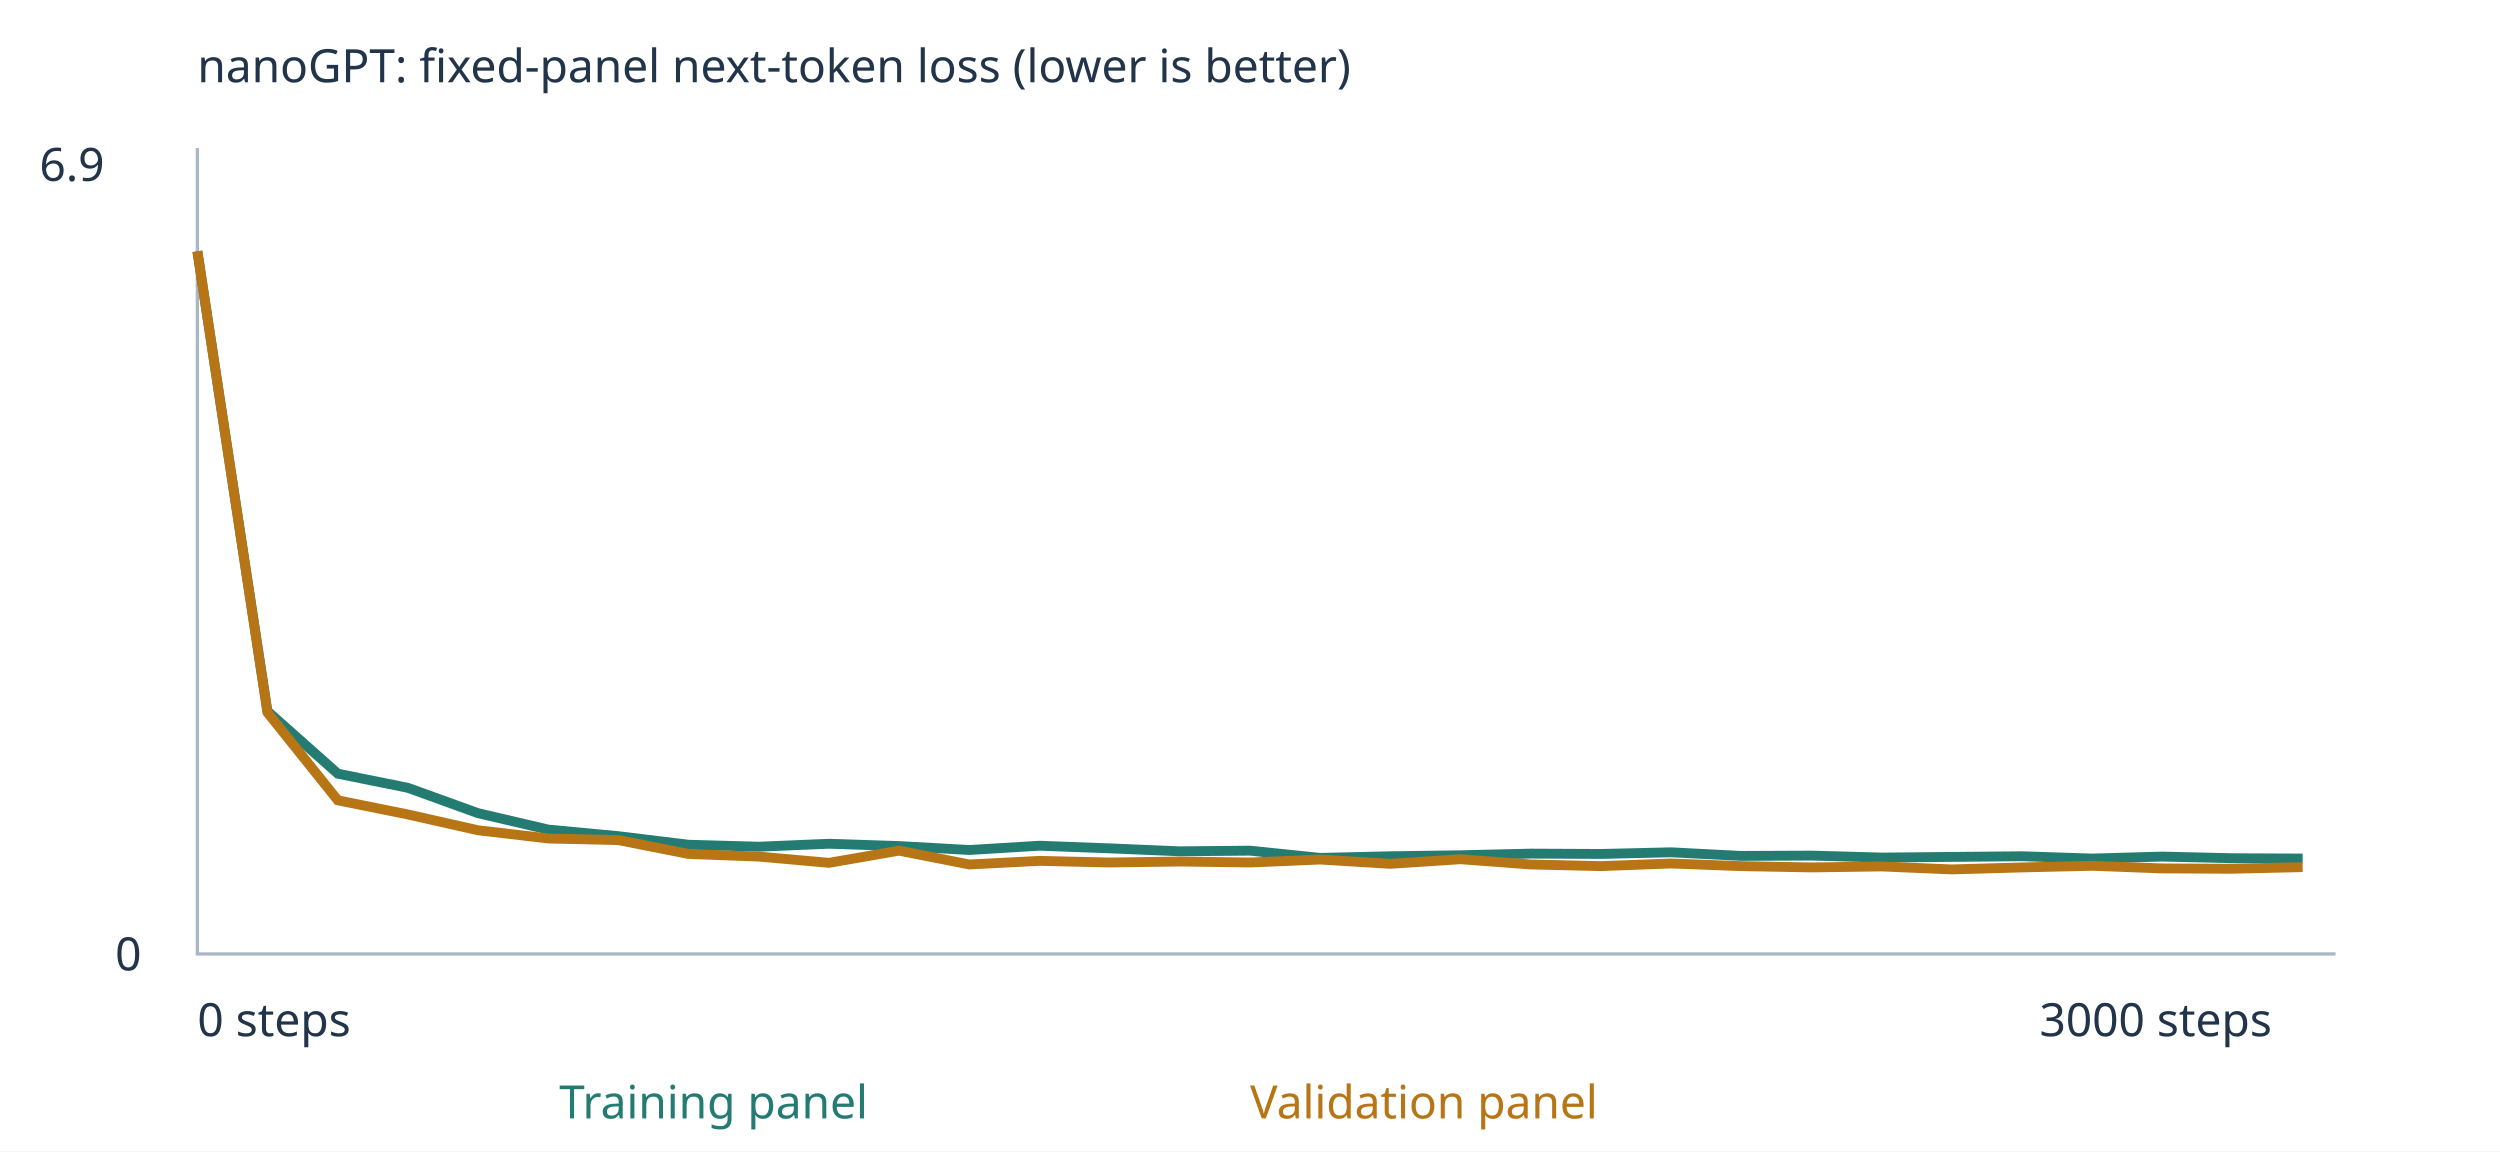
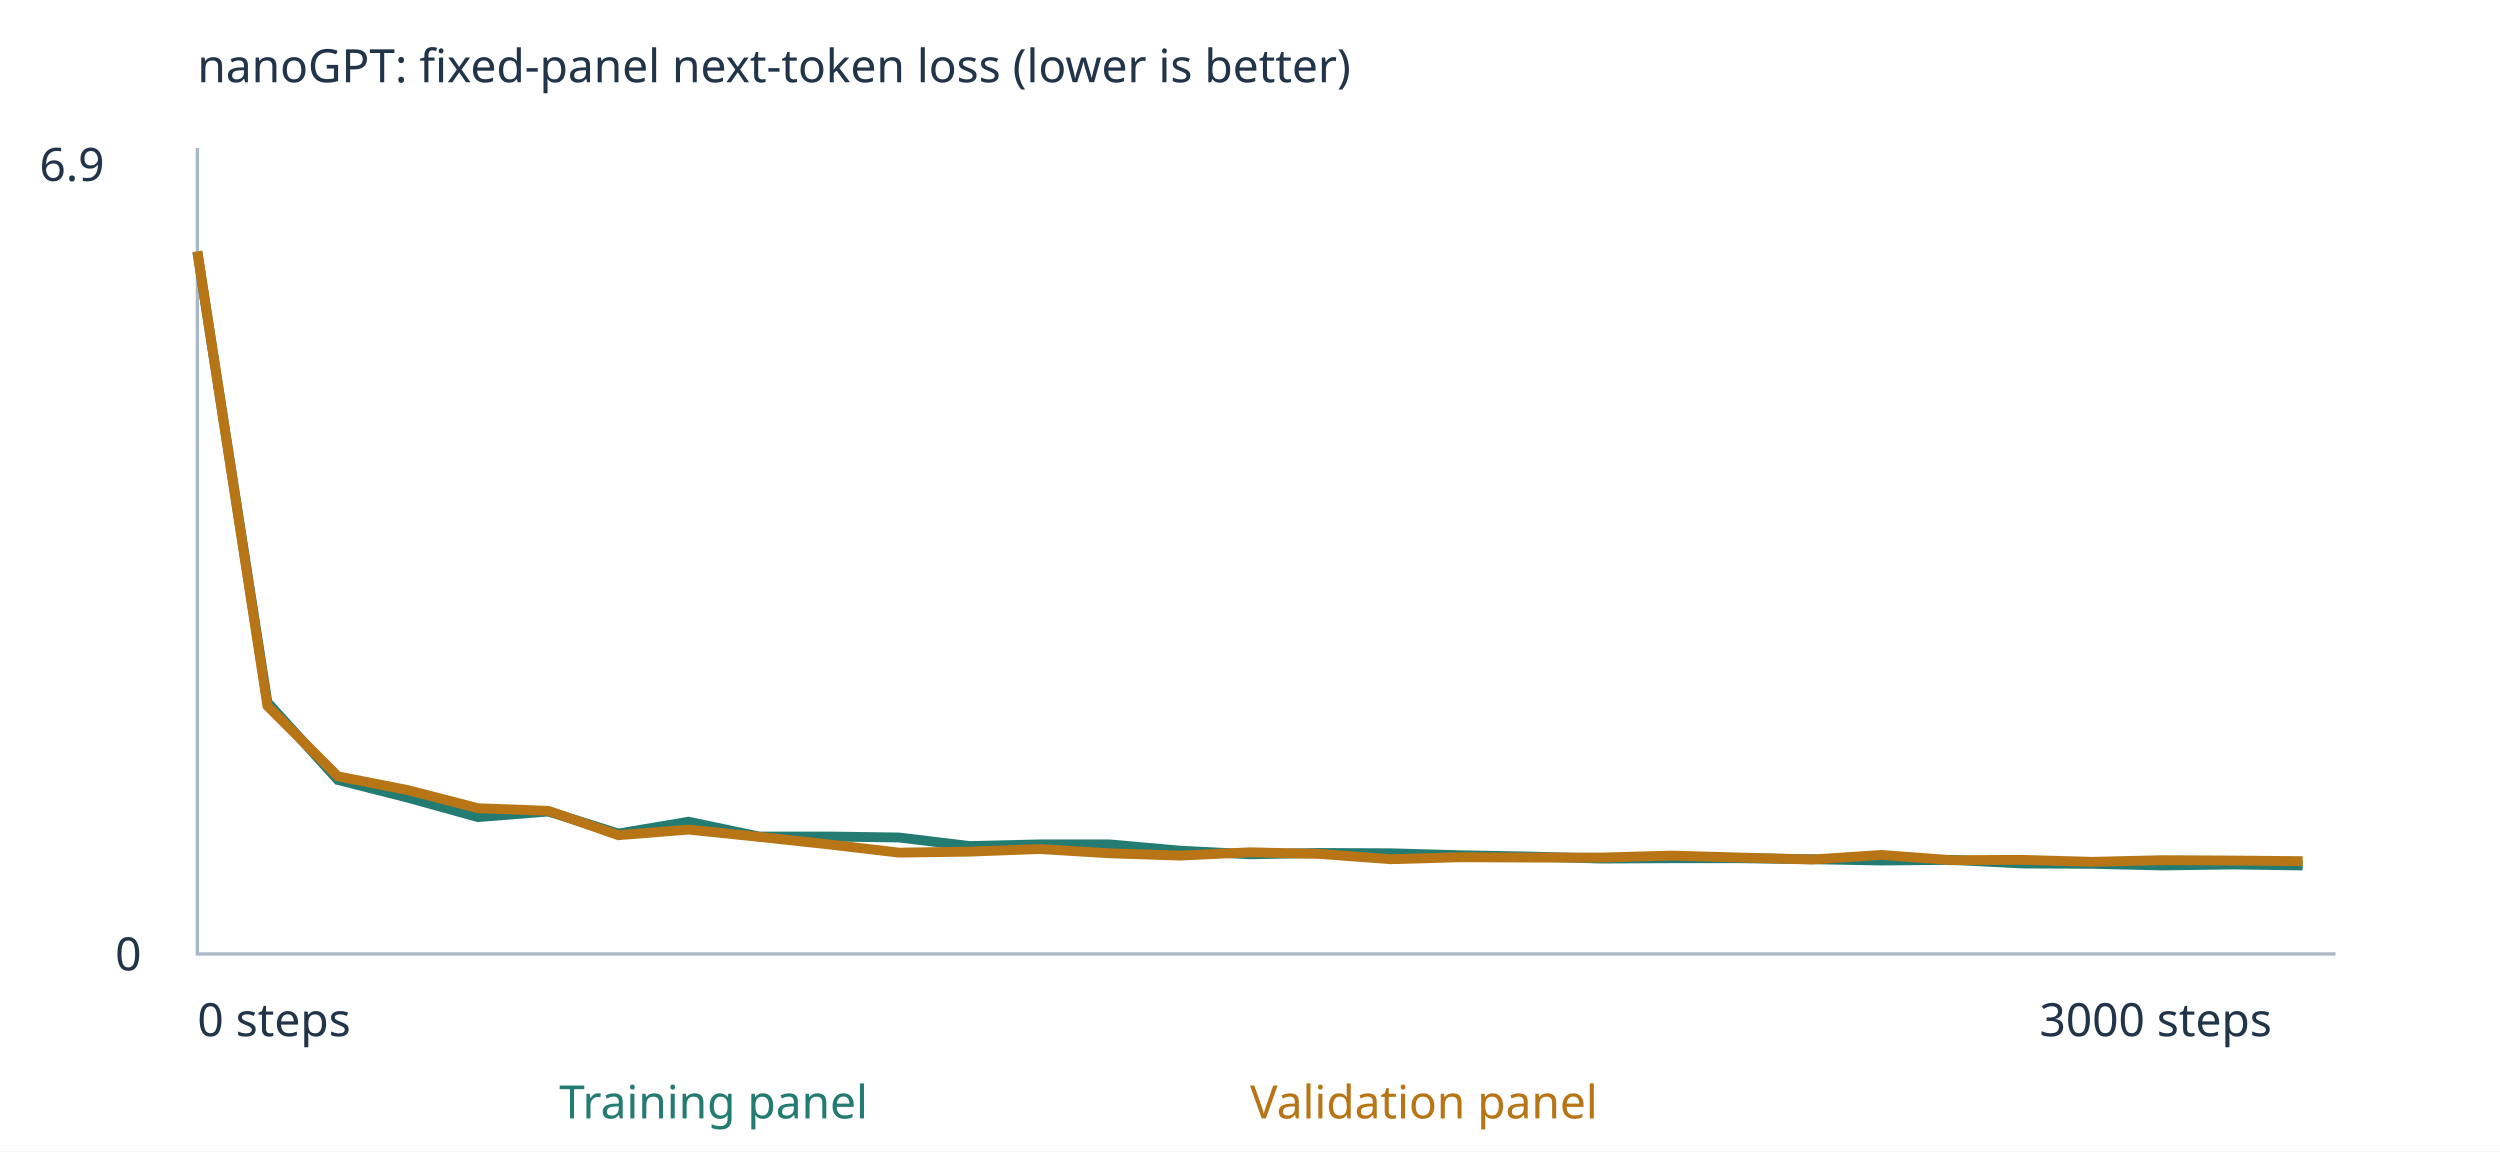
<svg xmlns="http://www.w3.org/2000/svg" width="760" height="350" viewBox="0 0 760 350">
  <rect width="760" height="350" fill="white" />
  <g font-family="sans-serif" font-size="14" fill="#22344a">
    <text x="60" y="25">nanoGPT: fixed-panel next-token loss (lower is better)</text>
    <path d="M60 45V290H710" fill="none" stroke="#aab8c6" />
    <text x="35" y="295">0</text>
    <text x="12" y="55">6.9</text>
    <text x="60" y="315">0 steps</text>
    <text x="620" y="315">3000 steps</text>
-     <polyline points="60.0,76.4 81.3,216.2 102.7,235.2 124.0,239.5 145.3,247.2 166.7,252.2 188.0,254.2 209.3,256.8 230.7,257.4 252.0,256.5 273.3,257.2 294.7,258.4 316.0,257.1 337.3,257.9 358.7,258.8 380.0,258.6 401.3,260.8 422.7,260.3 444.0,260.0 465.3,259.5 486.7,259.6 508.0,259.1 529.3,260.2 550.7,260.1 572.0,260.7 593.3,260.5 614.7,260.3 636.0,261.0 657.3,260.4 678.7,260.9 700.0,261.0" fill="none" stroke="#247b72" stroke-width="3" />
-     <polyline points="60.0,76.4 81.3,216.6 102.7,243.3 124.0,247.6 145.3,252.4 166.7,254.9 188.0,255.4 209.3,259.6 230.7,260.4 252.0,262.3 273.3,258.6 294.7,262.8 316.0,261.7 337.3,262.2 358.7,261.9 380.0,262.2 401.3,261.3 422.7,262.6 444.0,261.2 465.3,262.8 486.7,263.3 508.0,262.5 529.3,263.3 550.7,263.7 572.0,263.4 593.3,264.3 614.7,263.7 636.0,263.2 657.3,264.0 678.7,264.1 700.0,263.6" fill="none" stroke="#b77515" stroke-width="3" />
+     <polyline points="60.0,76.7 81.3,213.5 102.7,237.1 124.0,242.5 145.3,248.4 166.7,246.7 188.0,253.4 209.3,249.8 230.7,254.3 252.0,254.3 273.3,254.6 294.7,257.2 316.0,256.7 337.3,256.7 358.7,258.6 380.0,259.7 401.3,259.3 422.7,259.4 444.0,260.0 465.3,260.4 486.7,261.0 508.0,260.9 529.3,260.9 550.7,261.2 572.0,261.6 593.3,261.4 614.7,262.5 636.0,262.6 657.3,263.1 678.7,262.8 700.0,263.1" fill="none" stroke="#247b72" stroke-width="3" />
+     <polyline points="60.0,76.4 81.3,214.6 102.7,236.0 124.0,240.2 145.3,245.7 166.7,246.5 188.0,253.9 209.3,252.2 230.7,254.4 252.0,256.7 273.3,259.2 294.7,258.9 316.0,258.1 337.3,259.4 358.7,260.1 380.0,259.1 401.3,259.6 422.7,261.2 444.0,260.6 465.3,260.7 486.7,260.7 508.0,260.1 529.3,260.7 550.7,261.3 572.0,259.9 593.3,261.5 614.7,261.4 636.0,262.0 657.3,261.5 678.7,261.6 700.0,261.8" fill="none" stroke="#b77515" stroke-width="3" />
    <text x="170" y="340" fill="#247b72">Training panel</text>
    <text x="380" y="340" fill="#b77515">Validation panel</text>
  </g>
</svg>
